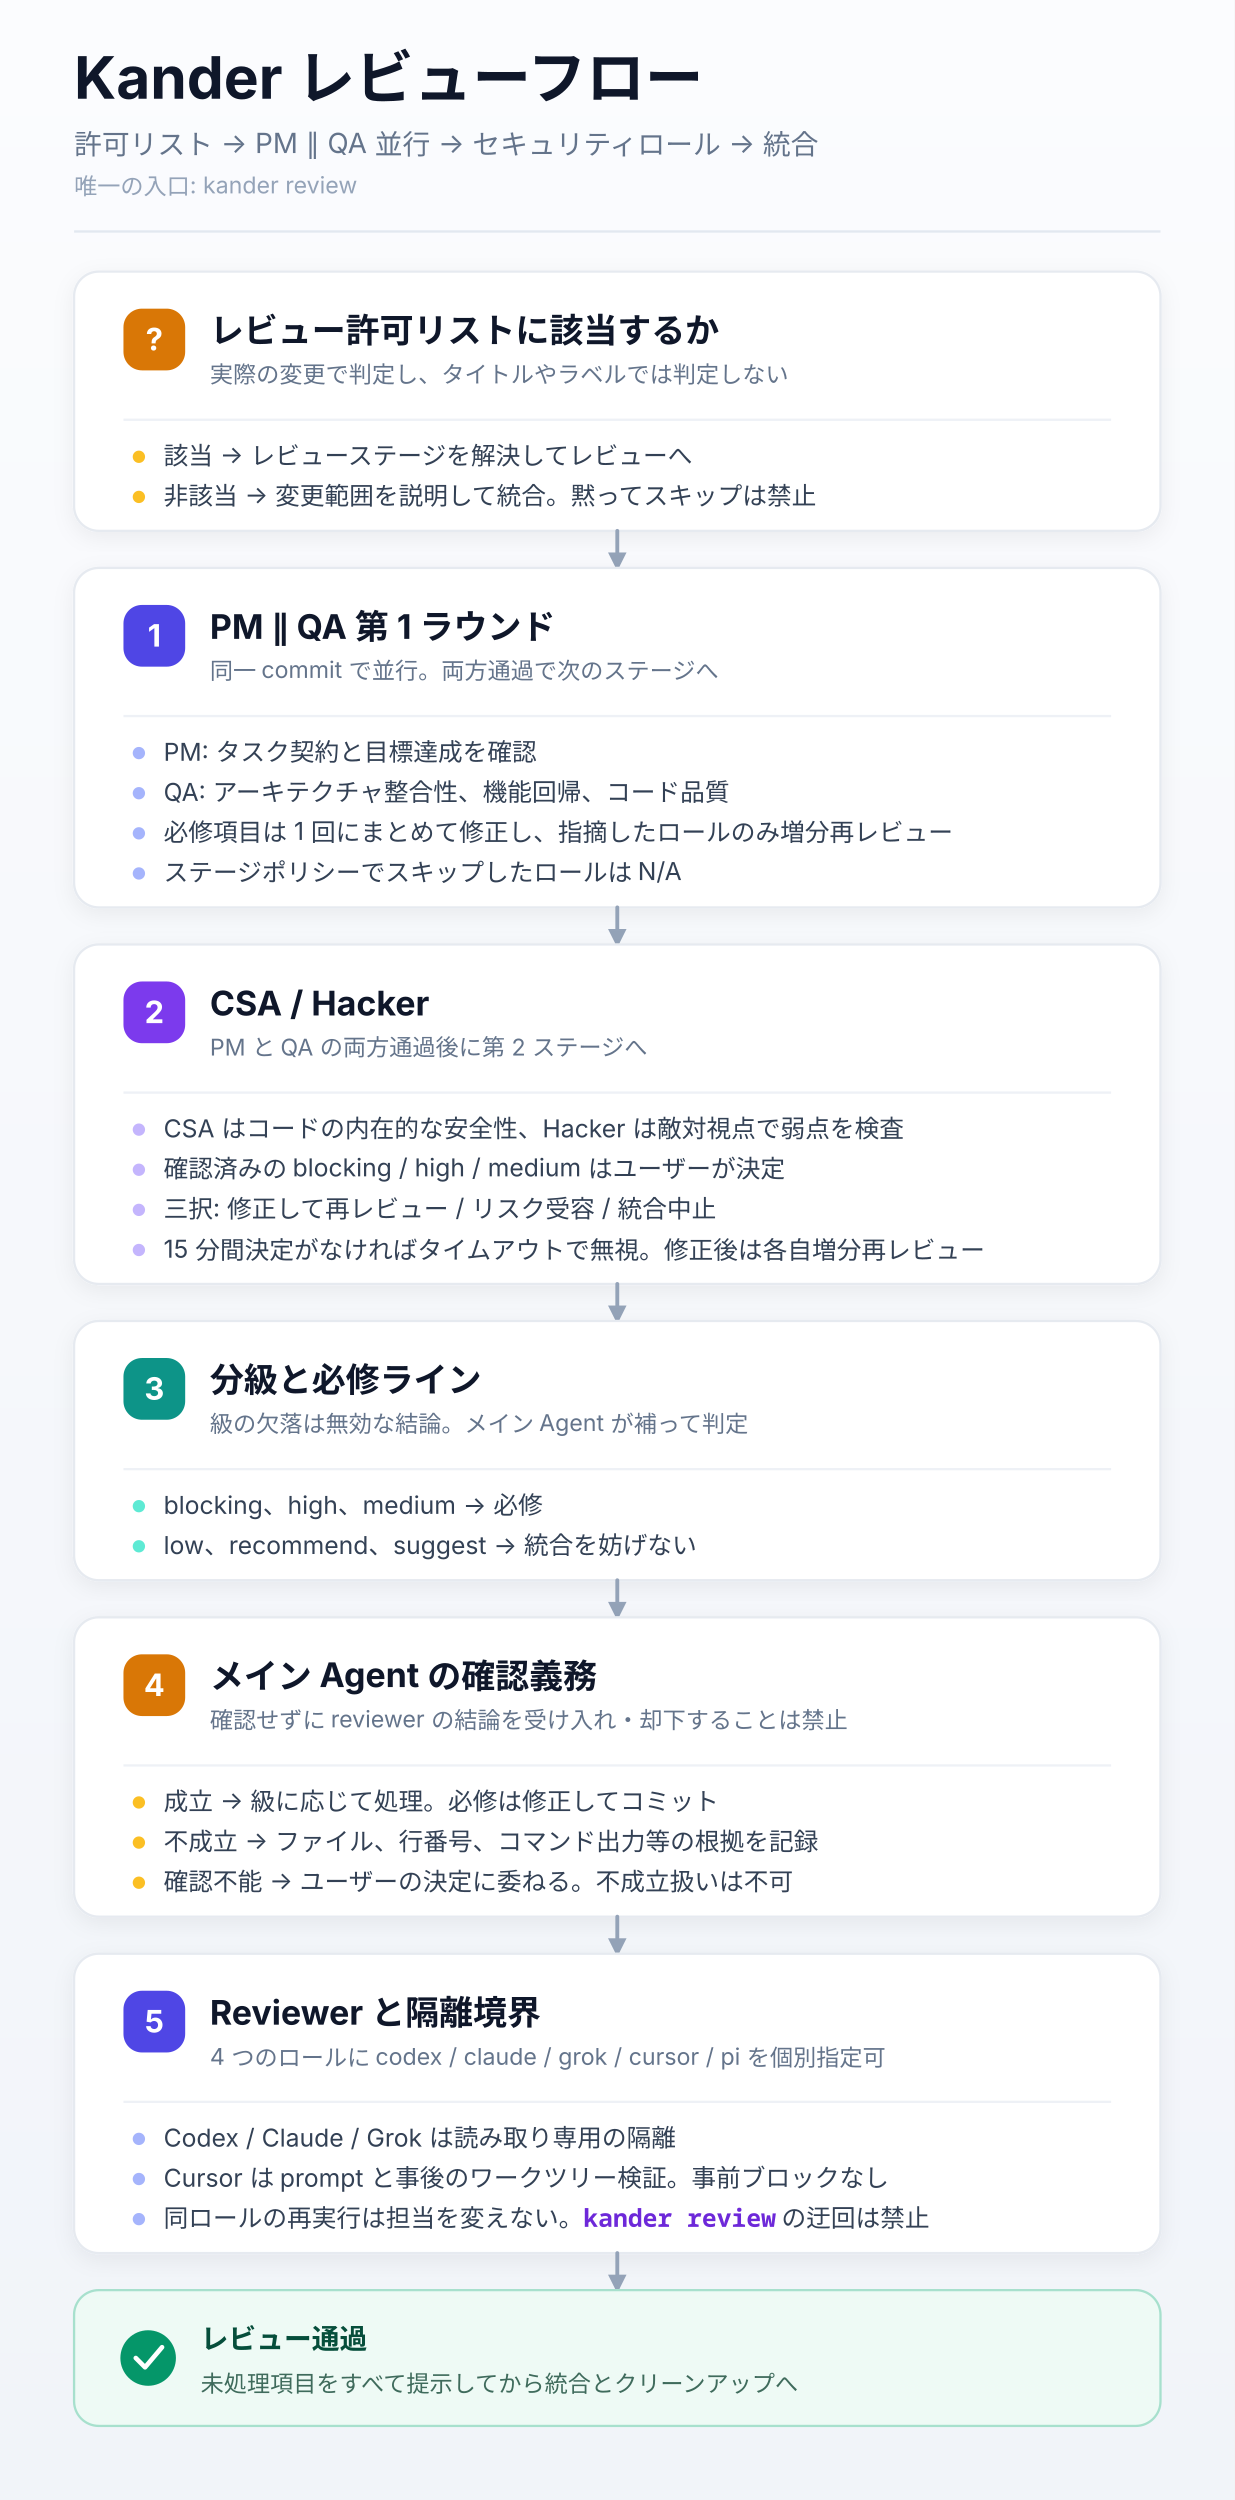
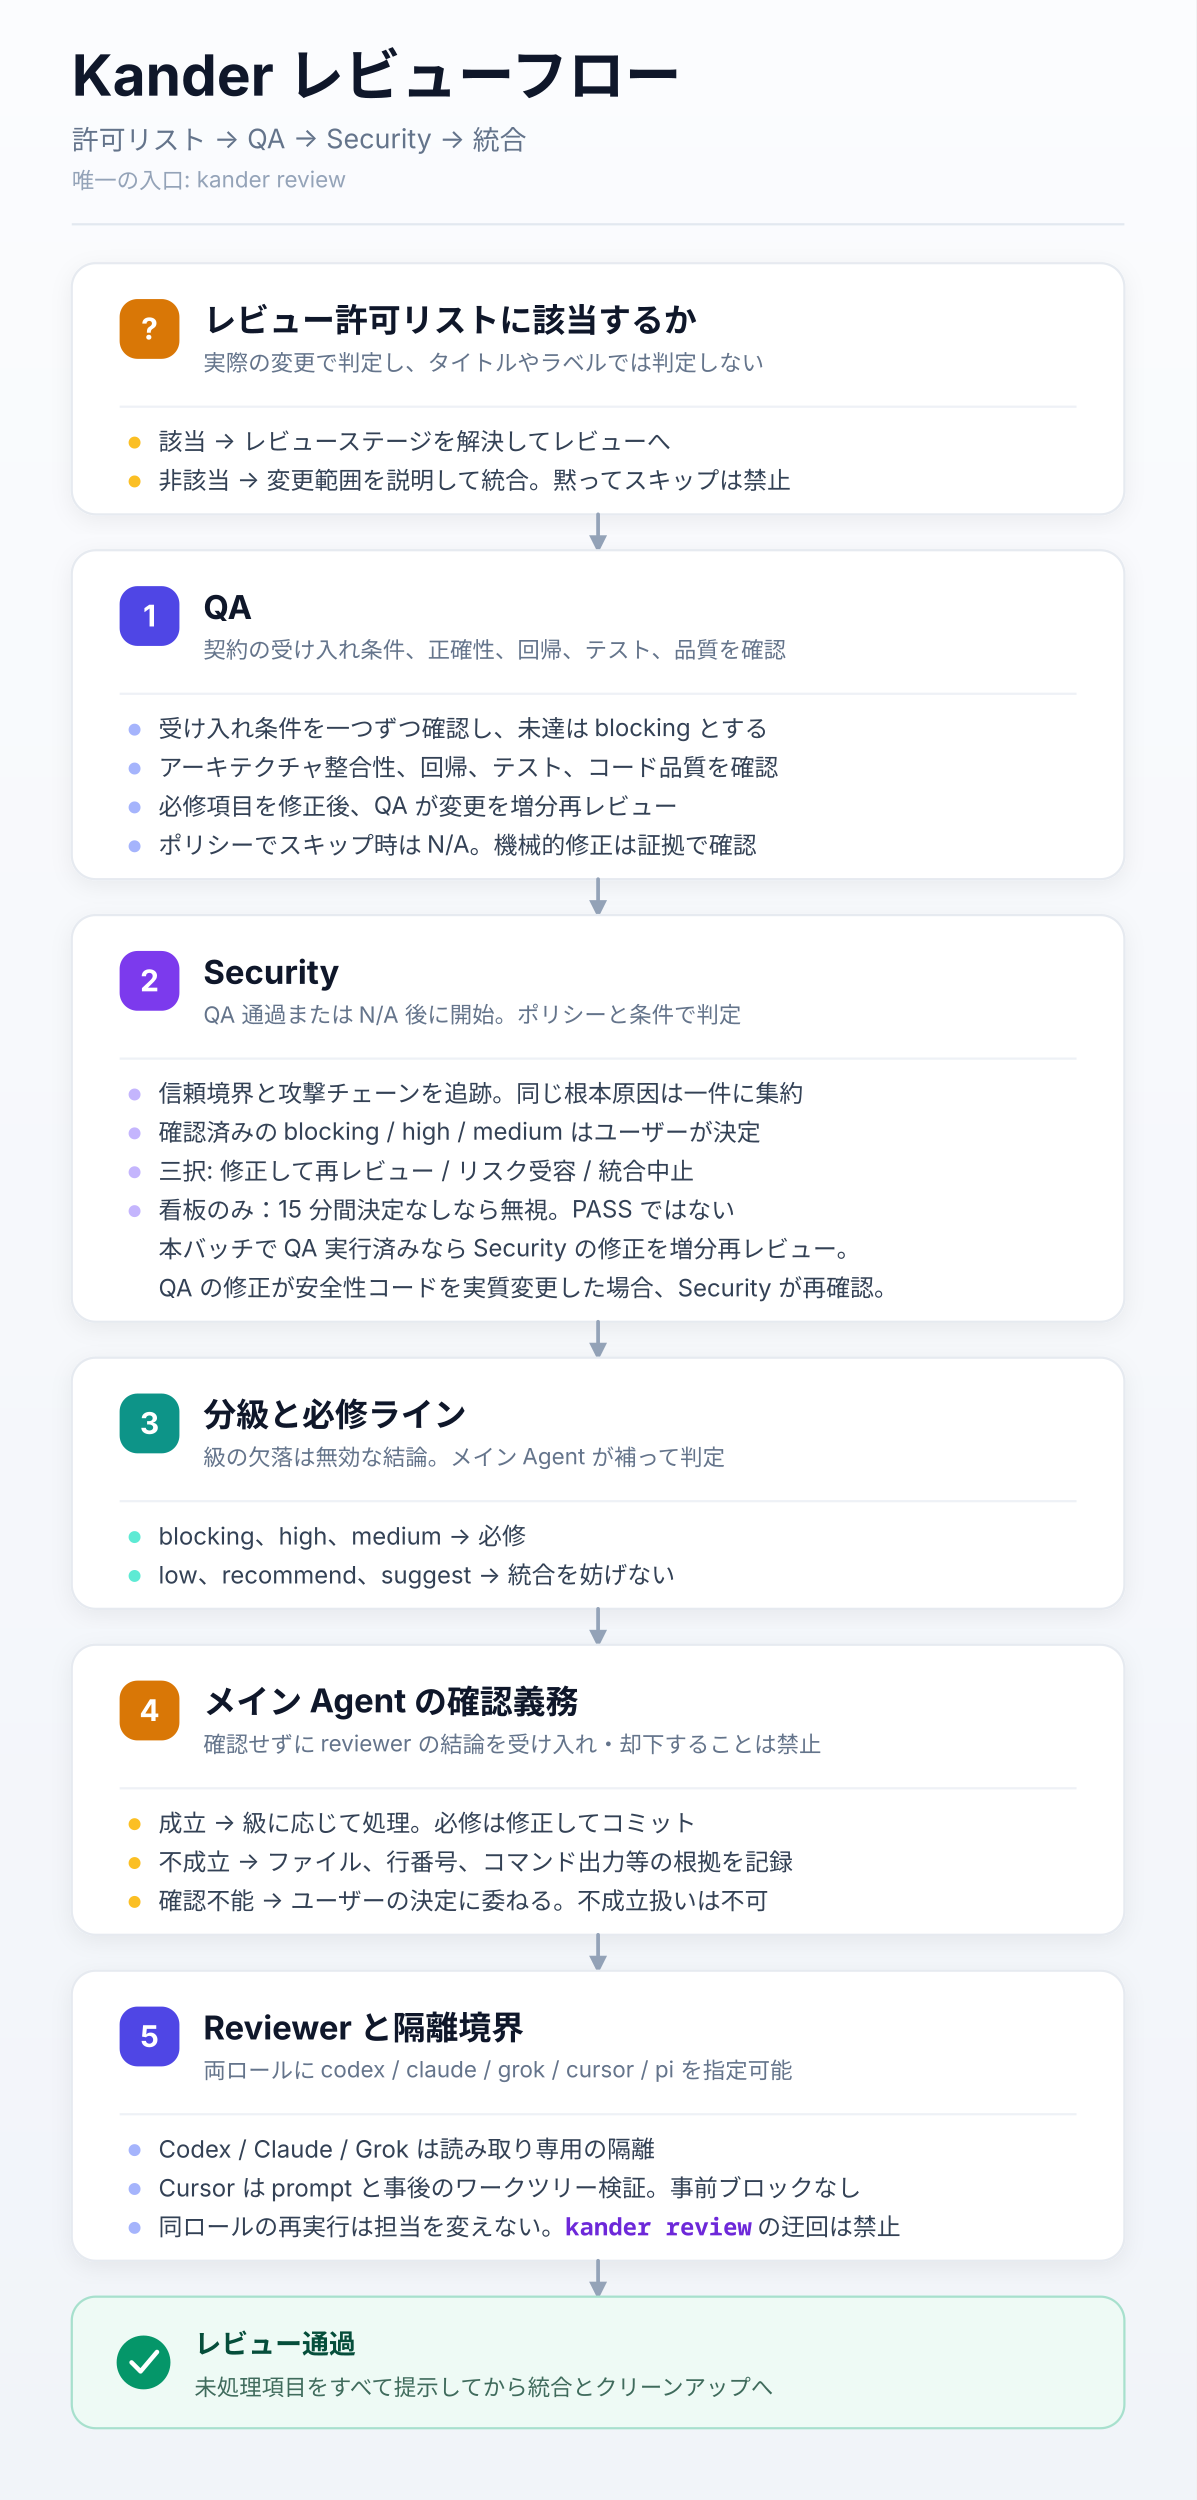
- <svg xmlns="http://www.w3.org/2000/svg" width="800" height="1620" viewBox="0 0 800 1620" role="img" aria-labelledby="rv-title rv-desc">
+ <svg xmlns="http://www.w3.org/2000/svg" width="800" height="1672" viewBox="0 0 800 1672" role="img" aria-labelledby="rv-title rv-desc">
  <defs>
    <linearGradient id="bg" x1="0" y1="0" x2="0" y2="1">
      <stop offset="0" stop-color="#fbfcfe" />
      <stop offset="1" stop-color="#f1f4f9" />
    </linearGradient>
    <filter id="card" x="-8%" y="-8%" width="116%" height="116%">
      <feDropShadow dx="0" dy="4" stdDeviation="7" flood-color="#0f172a" flood-opacity="0.06" />
    </filter>
    <marker id="a-slate" markerWidth="12" markerHeight="12" refX="10" refY="6" orient="auto" markerUnits="userSpaceOnUse">
      <path d="M0,0 L12,6 L0,12 Z" fill="#94a3b8" />
    </marker>
    <style>
      .s { font-family: -apple-system, BlinkMacSystemFont, "Noto Sans JP", "Hiragino Kaku Gothic ProN", "Yu Gothic UI", "Meiryo", sans-serif; }
      .h1 { font-size: 38px; font-weight: 700; fill: #0f172a; }
      .h2 { font-size: 18px; fill: #64748b; }
      .tag { font-size: 15px; fill: #94a3b8; }
      .pt { font-size: 22px; font-weight: 700; fill: #0f172a; }
      .pn { font-size: 15px; fill: #64748b; }
      .bt { font-size: 16px; fill: #334155; }
      .num { font-size: 20px; font-weight: 700; fill: #ffffff; }
      .hl { font-family: "SFMono-Regular", "Cascadia Mono", "Noto Sans Mono", "DejaVu Sans Mono", monospace; font-size: 16px; font-weight: 700; fill: #6d28d9; }
      .panel { fill: #ffffff; stroke: #e6eaf0; stroke-width: 1.5; }
      .flow { fill: none; stroke: #94a3b8; stroke-width: 2.5; stroke-linecap: round; marker-end: url(#a-slate); }
    </style>
  </defs>
-   <rect width="800" height="1620" fill="url(#bg)" />
+   <rect width="800" height="1672" fill="url(#bg)" />
  <text x="48" y="64" class="s h1">Kander レビューフロー</text>
-   <text x="48" y="100" class="s h2">許可リスト → PM ∥ QA 並行 → セキュリティロール → 統合</text>
+   <text x="48" y="100" class="s h2">許可リスト → QA → Security → 統合</text>
  <text x="48" y="126" class="s tag">唯一の入口: kander review</text>
  <line x1="48" y1="150" x2="752" y2="150" stroke="#e2e8f0" stroke-width="1.5" />
  <rect x="48" y="176" width="704" height="168" rx="16" class="panel" filter="url(#card)" />
  <rect x="80" y="200" width="40" height="40" rx="12" fill="#d97706" />
  <text x="100" y="227" text-anchor="middle" class="s num">?</text>
  <text x="136" y="222" class="s pt">レビュー許可リストに該当するか</text>
  <text x="136" y="248" class="s pn">実際の変更で判定し、タイトルやラベルでは判定しない</text>
  <line x1="80" y1="272" x2="720" y2="272" stroke="#eef1f6" stroke-width="1.5" />
  <circle cx="90" cy="296" r="4" fill="#fbbf24" />
  <text x="106" y="301" class="s bt">該当 → レビューステージを解決してレビューへ</text>
  <circle cx="90" cy="322" r="4" fill="#fbbf24" />
  <text x="106" y="327" class="s bt">非該当 → 変更範囲を説明して統合。黙ってスキップは禁止</text>
-   <path d="M400 344 V368" class="flow" />
+   <path d="M400 344  V368" class="flow" />
  <rect x="48" y="368" width="704" height="220" rx="16" class="panel" filter="url(#card)" />
  <rect x="80" y="392" width="40" height="40" rx="12" fill="#4f46e5" />
  <text x="100" y="419" text-anchor="middle" class="s num">1</text>
-   <text x="136" y="414" class="s pt">PM ∥ QA 第 1 ラウンド</text>
-   <text x="136" y="440" class="s pn">同一 commit で並行。両方通過で次のステージへ</text>
+   <text x="136" y="414" class="s pt">QA</text>
+   <text x="136" y="440" class="s pn">契約の受け入れ条件、正確性、回帰、テスト、品質を確認</text>
  <line x1="80" y1="464" x2="720" y2="464" stroke="#eef1f6" stroke-width="1.5" />
  <circle cx="90" cy="488" r="4" fill="#a5b4fc" />
-   <text x="106" y="493" class="s bt">PM: タスク契約と目標達成を確認</text>
+   <text x="106" y="493" class="s bt">受け入れ条件を一つずつ確認し、未達は blocking とする</text>
  <circle cx="90" cy="514" r="4" fill="#a5b4fc" />
-   <text x="106" y="519" class="s bt">QA: アーキテクチャ整合性、機能回帰、コード品質</text>
+   <text x="106" y="519" class="s bt">アーキテクチャ整合性、回帰、テスト、コード品質を確認</text>
  <circle cx="90" cy="540" r="4" fill="#a5b4fc" />
-   <text x="106" y="545" class="s bt">必修項目は 1 回にまとめて修正し、指摘したロールのみ増分再レビュー</text>
+   <text x="106" y="545" class="s bt">必修項目を修正後、QA が変更を増分再レビュー</text>
  <circle cx="90" cy="566" r="4" fill="#a5b4fc" />
-   <text x="106" y="571" class="s bt">ステージポリシーでスキップしたロールは N/A</text>
-   <path d="M400 588 V612" class="flow" />
-   <rect x="48" y="612" width="704" height="220" rx="16" class="panel" filter="url(#card)" />
+   <text x="106" y="571" class="s bt">ポリシーでスキップ時は N/A。機械的修正は証拠で確認</text>
+   <path d="M400 588  V612" class="flow" />
+   <rect x="48" y="612" width="704" height="272" rx="16" class="panel" filter="url(#card)" />
  <rect x="80" y="636" width="40" height="40" rx="12" fill="#7c3aed" />
  <text x="100" y="663" text-anchor="middle" class="s num">2</text>
-   <text x="136" y="658" class="s pt">CSA / Hacker</text>
-   <text x="136" y="684" class="s pn">PM と QA の両方通過後に第 2 ステージへ</text>
+   <text x="136" y="658" class="s pt">Security</text>
+   <text x="136" y="684" class="s pn">QA 通過または N/A 後に開始。ポリシーと条件で判定</text>
  <line x1="80" y1="708" x2="720" y2="708" stroke="#eef1f6" stroke-width="1.5" />
  <circle cx="90" cy="732" r="4" fill="#c4b5fd" />
-   <text x="106" y="737" class="s bt">CSA はコードの内在的な安全性、Hacker は敵対視点で弱点を検査</text>
+   <text x="106" y="737" class="s bt">信頼境界と攻撃チェーンを追跡。同じ根本原因は一件に集約</text>
  <circle cx="90" cy="758" r="4" fill="#c4b5fd" />
  <text x="106" y="763" class="s bt">確認済みの blocking / high / medium はユーザーが決定</text>
  <circle cx="90" cy="784" r="4" fill="#c4b5fd" />
  <text x="106" y="789" class="s bt">三択: 修正して再レビュー / リスク受容 / 統合中止</text>
  <circle cx="90" cy="810" r="4" fill="#c4b5fd" />
-   <text x="106" y="815" class="s bt">15 分間決定がなければタイムアウトで無視。修正後は各自増分再レビュー</text>
-   <path d="M400 832 V856" class="flow" />
-   <rect x="48" y="856" width="704" height="168" rx="16" class="panel" filter="url(#card)" />
-   <rect x="80" y="880" width="40" height="40" rx="12" fill="#0d9488" />
-   <text x="100" y="907" text-anchor="middle" class="s num">3</text>
-   <text x="136" y="902" class="s pt">分級と必修ライン</text>
-   <text x="136" y="928" class="s pn">級の欠落は無効な結論。メイン Agent が補って判定</text>
-   <line x1="80" y1="952" x2="720" y2="952" stroke="#eef1f6" stroke-width="1.5" />
-   <circle cx="90" cy="976" r="4" fill="#5eead4" />
-   <text x="106" y="981" class="s bt">blocking、high、medium → 必修</text>
-   <circle cx="90" cy="1002" r="4" fill="#5eead4" />
-   <text x="106" y="1007" class="s bt">low、recommend、suggest → 統合を妨げない</text>
-   <path d="M400 1024 V1048" class="flow" />
-   <rect x="48" y="1048" width="704" height="194" rx="16" class="panel" filter="url(#card)" />
-   <rect x="80" y="1072" width="40" height="40" rx="12" fill="#d97706" />
-   <text x="100" y="1099" text-anchor="middle" class="s num">4</text>
-   <text x="136" y="1094" class="s pt">メイン Agent の確認義務</text>
-   <text x="136" y="1120" class="s pn">確認せずに reviewer の結論を受け入れ・却下することは禁止</text>
-   <line x1="80" y1="1144" x2="720" y2="1144" stroke="#eef1f6" stroke-width="1.5" />
-   <circle cx="90" cy="1168" r="4" fill="#fbbf24" />
-   <text x="106" y="1173" class="s bt">成立 → 級に応じて処理。必修は修正してコミット</text>
-   <circle cx="90" cy="1194" r="4" fill="#fbbf24" />
-   <text x="106" y="1199" class="s bt">不成立 → ファイル、行番号、コマンド出力等の根拠を記録</text>
+   <text x="106" y="815" class="s bt">看板のみ：15 分間決定なしなら無視。PASS ではない</text>
+   <text x="106" y="841" class="s bt">本バッチで QA 実行済みなら Security の修正を増分再レビュー。</text>
+   <text x="106" y="867" class="s bt">QA の修正が安全性コードを実質変更した場合、Security が再確認。</text>
+   <path d="M400 884  V908" class="flow" />
+   <rect x="48" y="908" width="704" height="168" rx="16" class="panel" filter="url(#card)" />
+   <rect x="80" y="932" width="40" height="40" rx="12" fill="#0d9488" />
+   <text x="100" y="959" text-anchor="middle" class="s num">3</text>
+   <text x="136" y="954" class="s pt">分級と必修ライン</text>
+   <text x="136" y="980" class="s pn">級の欠落は無効な結論。メイン Agent が補って判定</text>
+   <line x1="80" y1="1004" x2="720" y2="1004" stroke="#eef1f6" stroke-width="1.5" />
+   <circle cx="90" cy="1028" r="4" fill="#5eead4" />
+   <text x="106" y="1033" class="s bt">blocking、high、medium → 必修</text>
+   <circle cx="90" cy="1054" r="4" fill="#5eead4" />
+   <text x="106" y="1059" class="s bt">low、recommend、suggest → 統合を妨げない</text>
+   <path d="M400 1076 V1100" class="flow" />
+   <rect x="48" y="1100" width="704" height="194" rx="16" class="panel" filter="url(#card)" />
+   <rect x="80" y="1124" width="40" height="40" rx="12" fill="#d97706" />
+   <text x="100" y="1151" text-anchor="middle" class="s num">4</text>
+   <text x="136" y="1146" class="s pt">メイン Agent の確認義務</text>
+   <text x="136" y="1172" class="s pn">確認せずに reviewer の結論を受け入れ・却下することは禁止</text>
+   <line x1="80" y1="1196" x2="720" y2="1196" stroke="#eef1f6" stroke-width="1.5" />
  <circle cx="90" cy="1220" r="4" fill="#fbbf24" />
-   <text x="106" y="1225" class="s bt">確認不能 → ユーザーの決定に委ねる。不成立扱いは不可</text>
-   <path d="M400 1242 V1266" class="flow" />
-   <rect x="48" y="1266" width="704" height="194" rx="16" class="panel" filter="url(#card)" />
-   <rect x="80" y="1290" width="40" height="40" rx="12" fill="#4f46e5" />
-   <text x="100" y="1317" text-anchor="middle" class="s num">5</text>
-   <text x="136" y="1312" class="s pt">Reviewer と隔離境界</text>
-   <text x="136" y="1338" class="s pn">4 つのロールに codex / claude / grok / cursor / pi を個別指定可</text>
-   <line x1="80" y1="1362" x2="720" y2="1362" stroke="#eef1f6" stroke-width="1.5" />
-   <circle cx="90" cy="1386" r="4" fill="#a5b4fc" />
-   <text x="106" y="1391" class="s bt">Codex / Claude / Grok は読み取り専用の隔離</text>
-   <circle cx="90" cy="1412" r="4" fill="#a5b4fc" />
-   <text x="106" y="1417" class="s bt">Cursor は prompt と事後のワークツリー検証。事前ブロックなし</text>
+   <text x="106" y="1225" class="s bt">成立 → 級に応じて処理。必修は修正してコミット</text>
+   <circle cx="90" cy="1246" r="4" fill="#fbbf24" />
+   <text x="106" y="1251" class="s bt">不成立 → ファイル、行番号、コマンド出力等の根拠を記録</text>
+   <circle cx="90" cy="1272" r="4" fill="#fbbf24" />
+   <text x="106" y="1277" class="s bt">確認不能 → ユーザーの決定に委ねる。不成立扱いは不可</text>
+   <path d="M400 1294 V1318" class="flow" />
+   <rect x="48" y="1318" width="704" height="194" rx="16" class="panel" filter="url(#card)" />
+   <rect x="80" y="1342" width="40" height="40" rx="12" fill="#4f46e5" />
+   <text x="100" y="1369" text-anchor="middle" class="s num">5</text>
+   <text x="136" y="1364" class="s pt">Reviewer と隔離境界</text>
+   <text x="136" y="1390" class="s pn">両ロールに codex / claude / grok / cursor / pi を指定可能</text>
+   <line x1="80" y1="1414" x2="720" y2="1414" stroke="#eef1f6" stroke-width="1.5" />
  <circle cx="90" cy="1438" r="4" fill="#a5b4fc" />
-   <text x="106" y="1443" class="s bt">同ロールの再実行は担当を変えない。<tspan class="hl">kander review</tspan> の迂回は禁止</text>
-   <path d="M400 1460 V1484" class="flow" />
-   <rect x="48" y="1484" width="704" height="88" rx="16" fill="#eefaf5" stroke="#a7e0cd" stroke-width="1.5" />
-   <circle cx="96" cy="1528" r="18" fill="#059669" />
-   <path d="M88 1528 L94 1534 L105 1521" fill="none" stroke="#ffffff" stroke-width="3" stroke-linecap="round" stroke-linejoin="round" />
-   <text x="130" y="1522" class="s" font-size="18" font-weight="700" fill="#064e3b">レビュー通過</text>
-   <text x="130" y="1550" class="s" font-size="15" fill="#3f6b5c">未処理項目をすべて提示してから統合とクリーンアップへ</text>
+   <text x="106" y="1443" class="s bt">Codex / Claude / Grok は読み取り専用の隔離</text>
+   <circle cx="90" cy="1464" r="4" fill="#a5b4fc" />
+   <text x="106" y="1469" class="s bt">Cursor は prompt と事後のワークツリー検証。事前ブロックなし</text>
+   <circle cx="90" cy="1490" r="4" fill="#a5b4fc" />
+   <text x="106" y="1495" class="s bt">同ロールの再実行は担当を変えない。<tspan class="hl">kander review</tspan> の迂回は禁止</text>
+   <path d="M400 1512 V1536" class="flow" />
+   <rect x="48" y="1536" width="704" height="88" rx="16" fill="#eefaf5" stroke="#a7e0cd" stroke-width="1.5" />
+   <circle cx="96" cy="1580" r="18" fill="#059669" />
+   <path d="M88 1580L94 1586L105 1573" fill="none" stroke="#ffffff" stroke-width="3" stroke-linecap="round" stroke-linejoin="round" />
+   <text x="130" y="1574" class="s" font-size="18" font-weight="700" fill="#064e3b">レビュー通過</text>
+   <text x="130" y="1602" class="s" font-size="15" fill="#3f6b5c">未処理項目をすべて提示してから統合とクリーンアップへ</text>
</svg>
